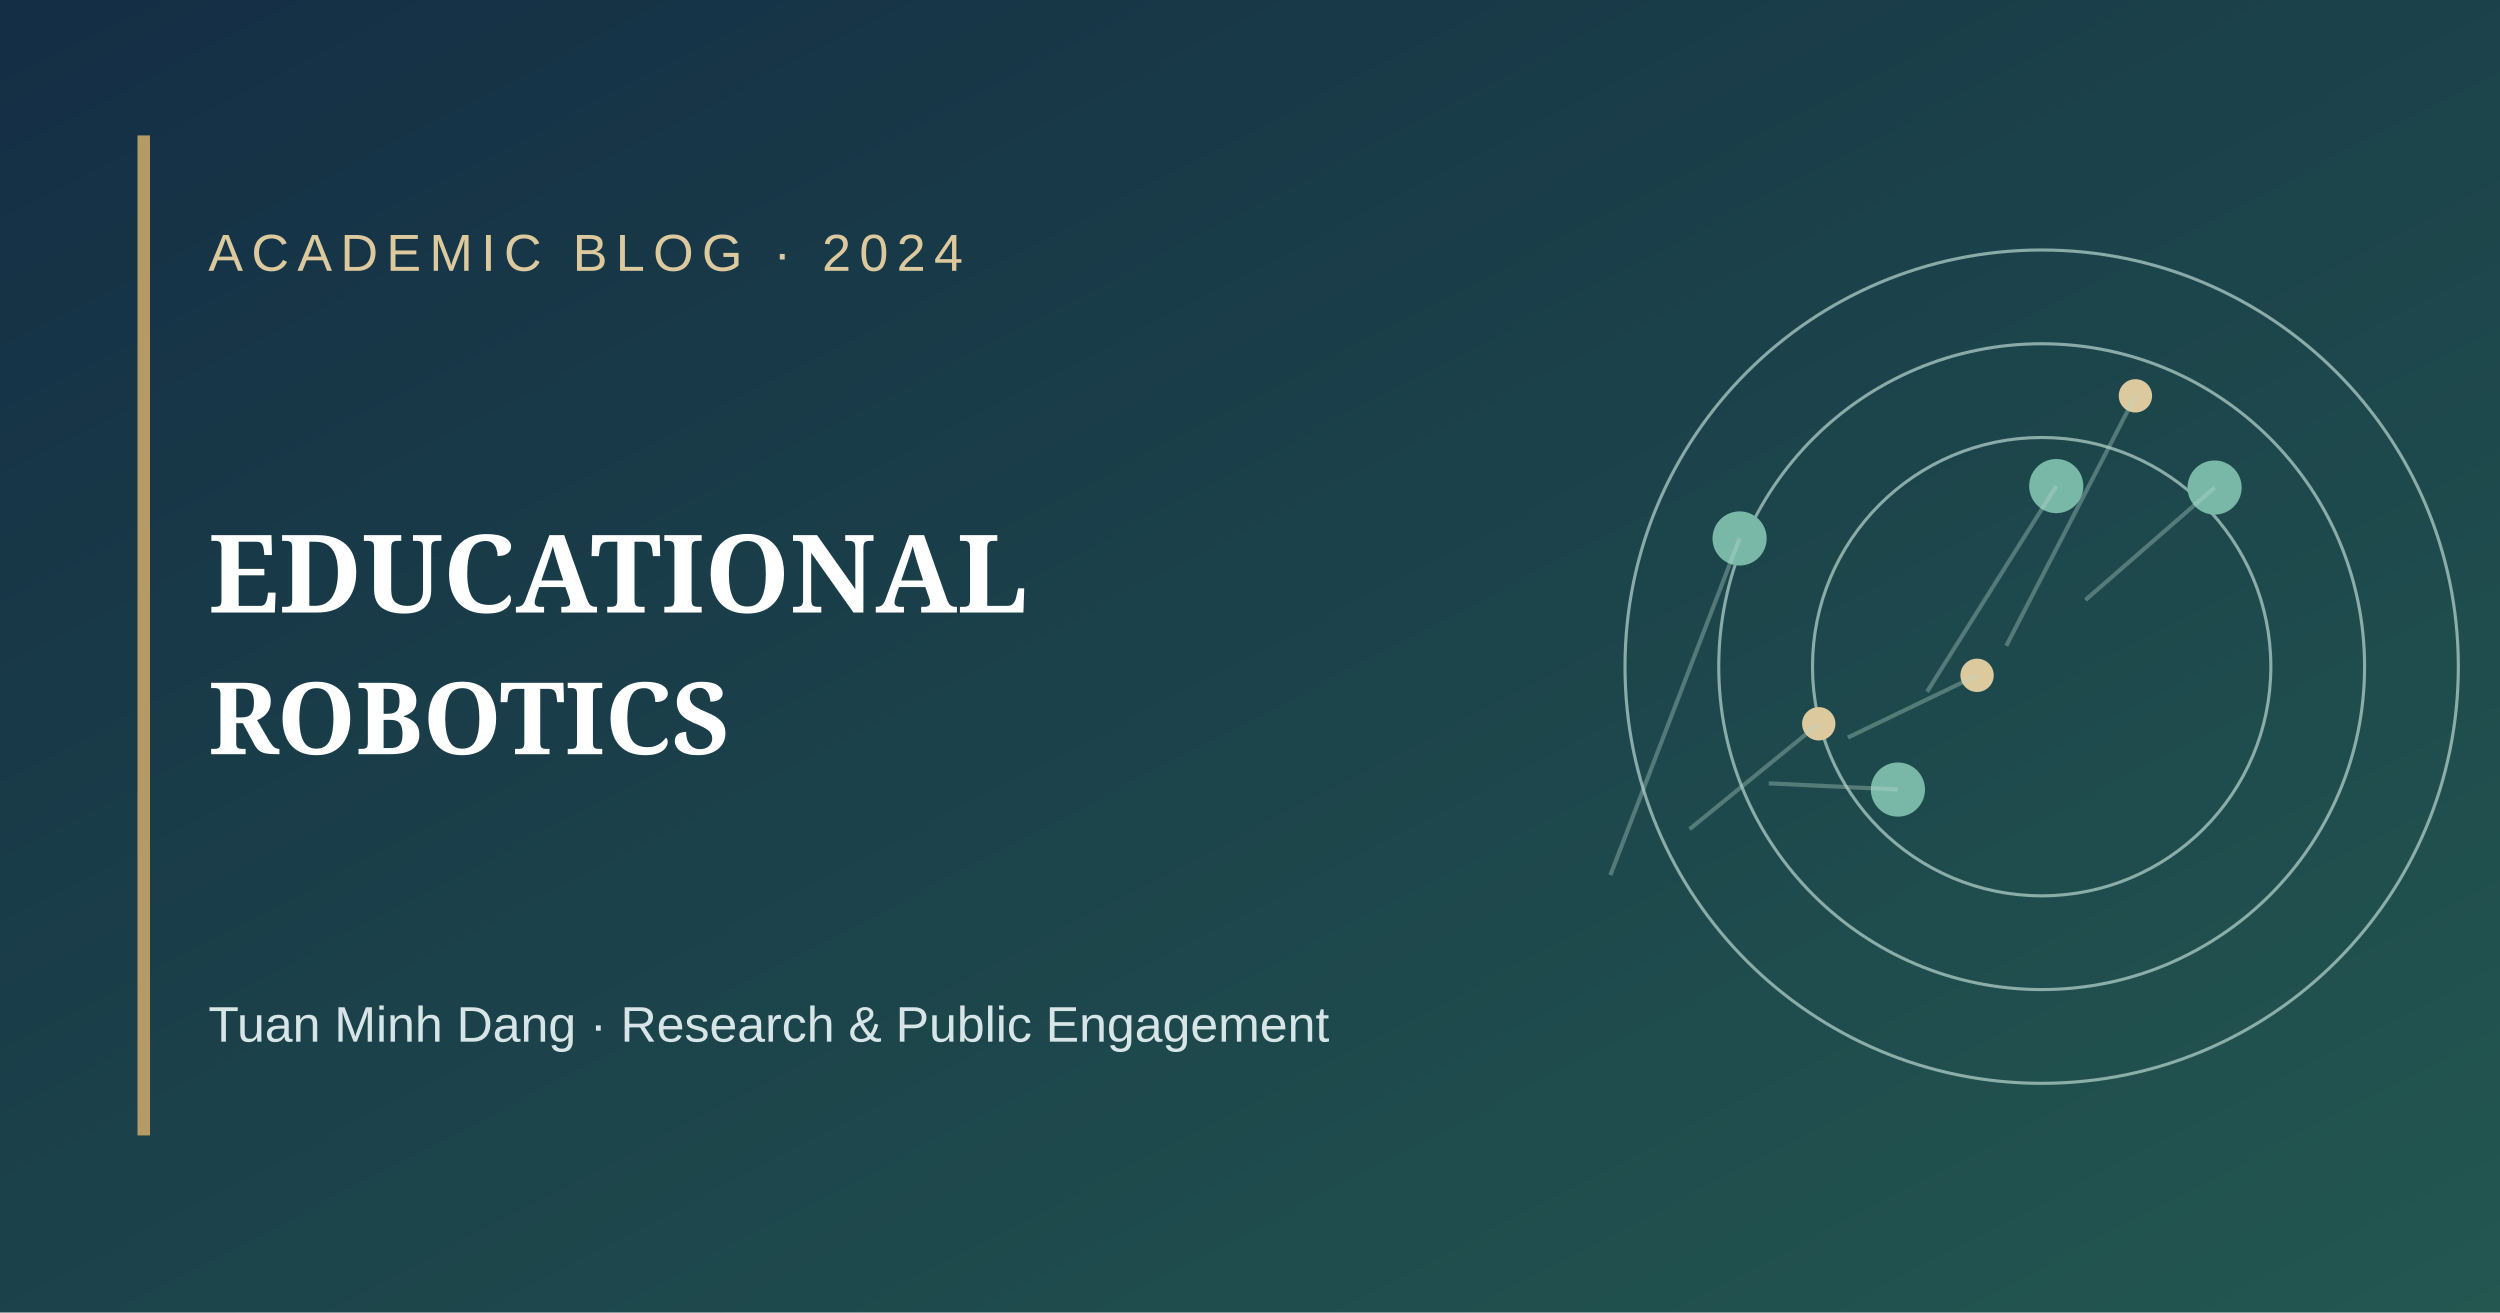
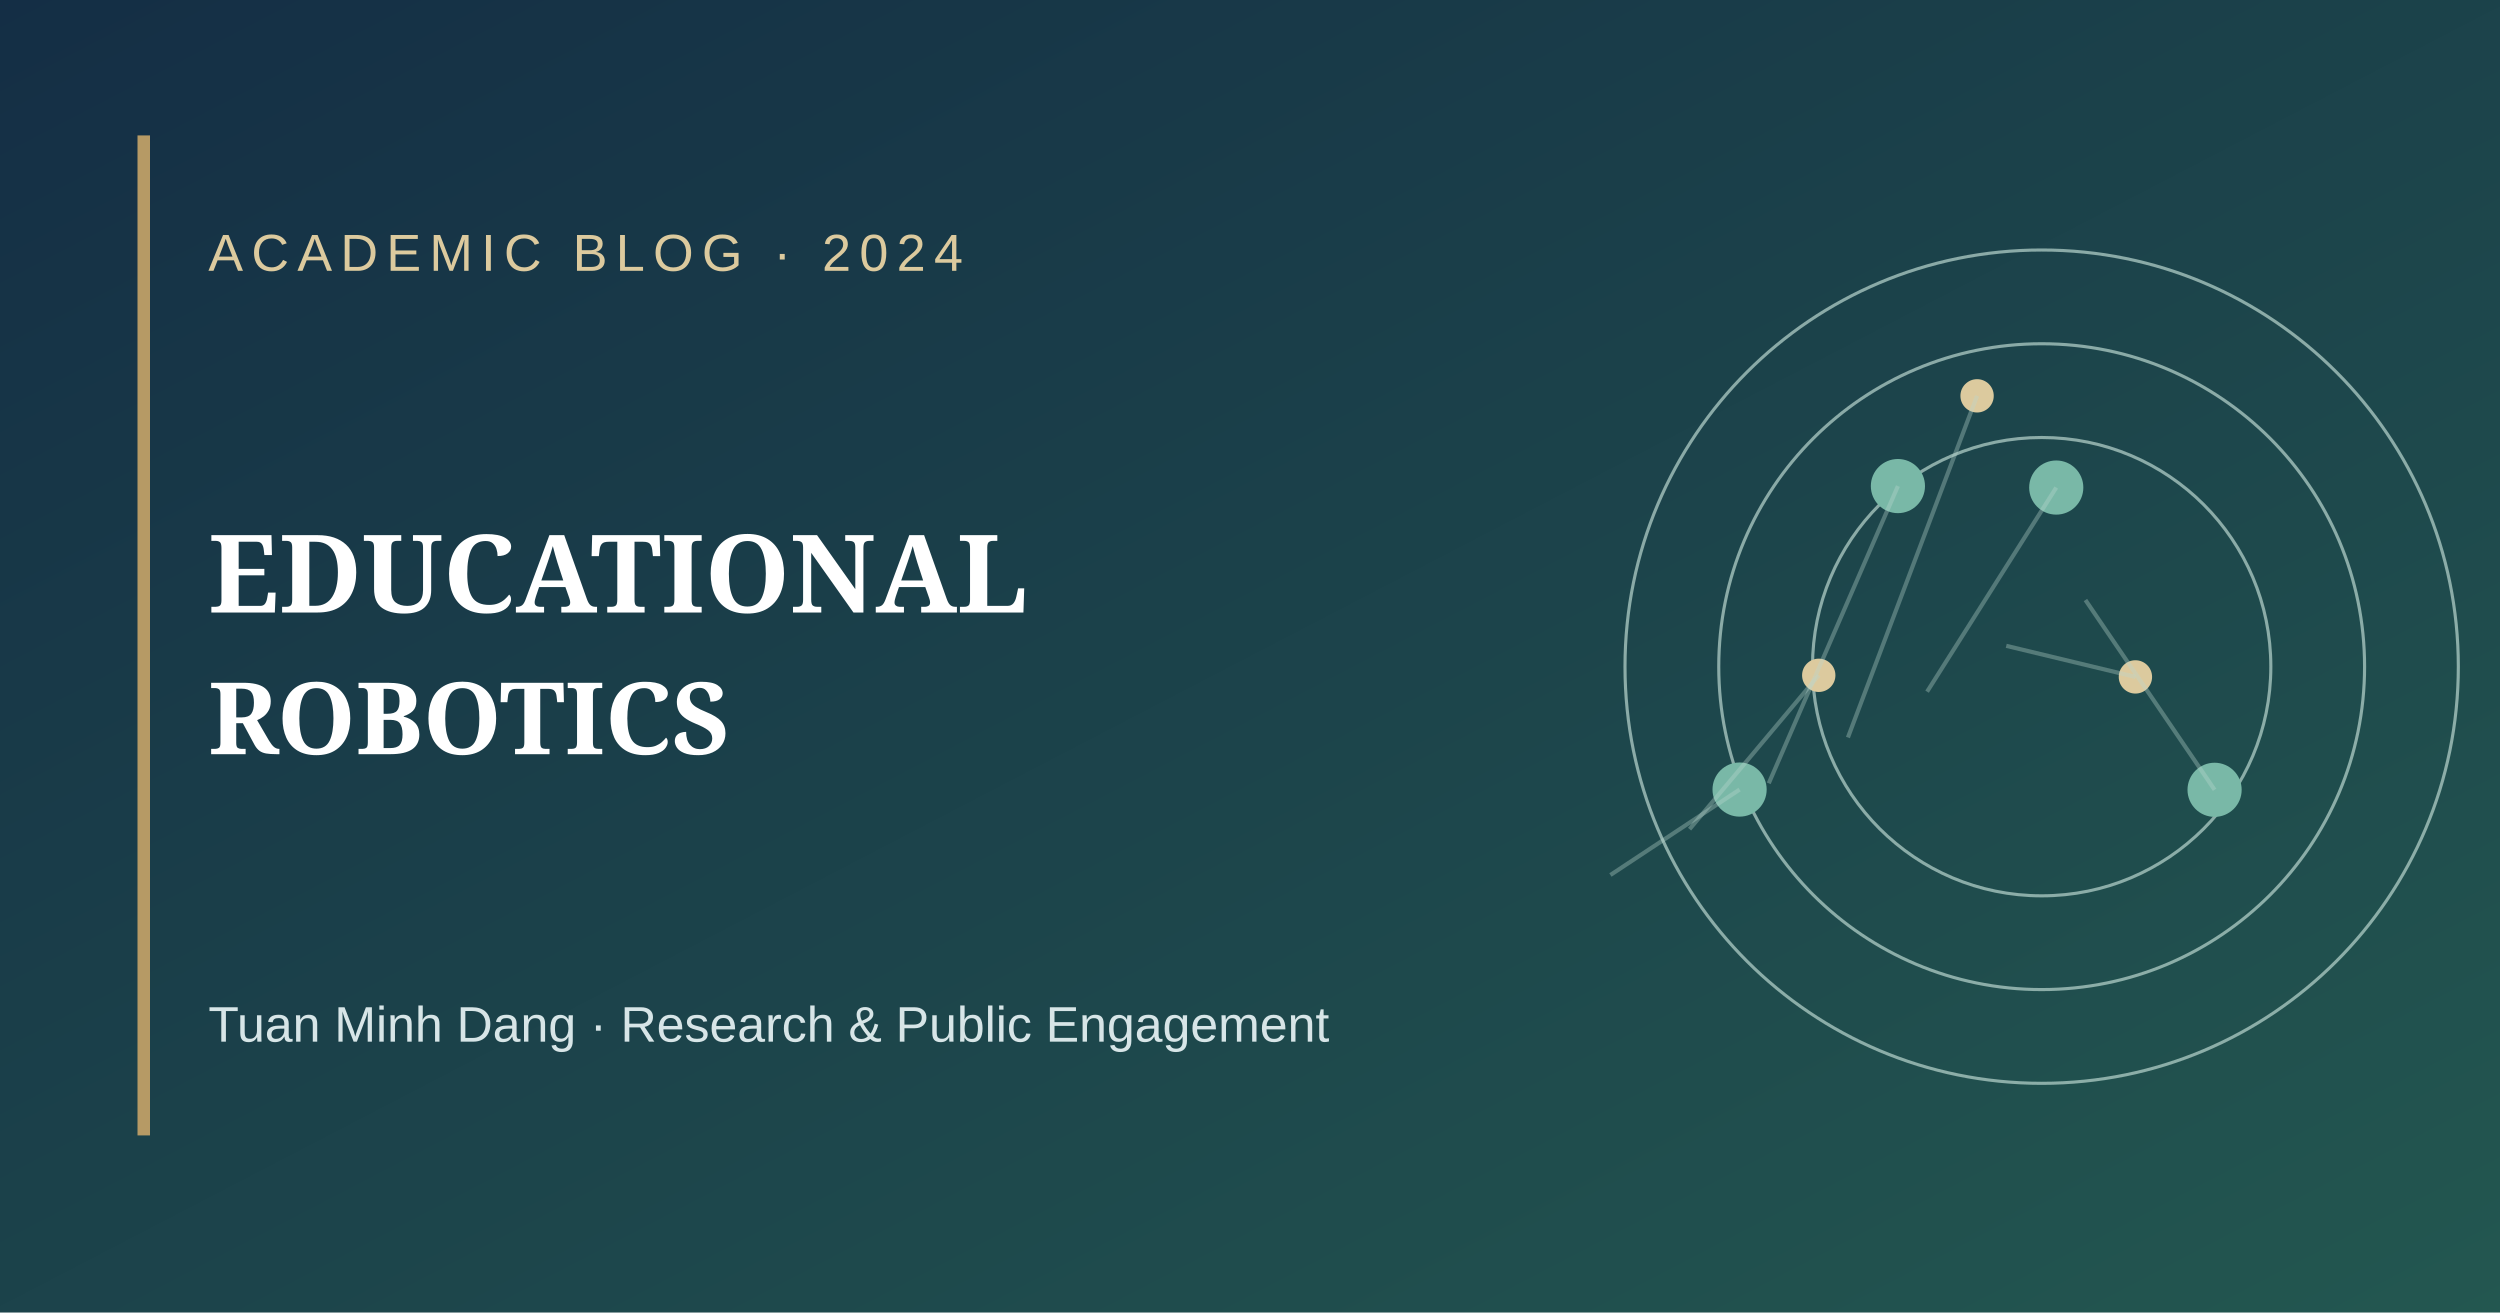
<svg xmlns="http://www.w3.org/2000/svg" width="1200" height="630" viewBox="0 0 1200 630">
  <defs>
    <linearGradient id="g" x2="1" y2="1">
      <stop stop-color="#142e45" />
      <stop offset="1" stop-color="#235750" />
    </linearGradient>
  </defs>
  <rect width="1200" height="630" fill="url(#g)" />
  <rect x="66" y="65" width="6" height="480" fill="#b69a65" />
  <g opacity=".7" fill="none" stroke="#b9d6ce" stroke-width="1.5">
    <circle cx="980" cy="320" r="155" />
    <circle cx="980" cy="320" r="200" />
    <circle cx="980" cy="320" r="110" />
  </g>
-   <circle cx="835" cy="258.456" r="13" fill="#79b8a7" />
-   <path d="M835 258.456 L773 420" stroke="#b9d6ce" stroke-opacity=".35" stroke-width="2" />
-   <circle cx="873" cy="347.414" r="8" fill="#dcca9e" />
-   <path d="M873 347.414 L811 398" stroke="#b9d6ce" stroke-opacity=".35" stroke-width="2" />
-   <circle cx="911" cy="378.989" r="13" fill="#79b8a7" />
-   <path d="M911 378.989 L849 376" stroke="#b9d6ce" stroke-opacity=".35" stroke-width="2" />
-   <circle cx="949" cy="324.151" r="8" fill="#dcca9e" />
-   <path d="M949 324.151 L887 354" stroke="#b9d6ce" stroke-opacity=".35" stroke-width="2" />
-   <circle cx="987" cy="233.318" r="13" fill="#79b8a7" />
-   <path d="M987 233.318 L925 332" stroke="#b9d6ce" stroke-opacity=".35" stroke-width="2" />
-   <circle cx="1025" cy="190.001" r="8" fill="#dcca9e" />
-   <path d="M1025 190.001 L963 310" stroke="#b9d6ce" stroke-opacity=".35" stroke-width="2" />
-   <circle cx="1063" cy="234.026" r="13" fill="#79b8a7" />
-   <path d="M1063 234.026 L1001 288" stroke="#b9d6ce" stroke-opacity=".35" stroke-width="2" />
+   <circle cx="835" cy="378.989" r="13" fill="#79b8a7" />
+   <path d="M835 378.989 L773 420" stroke="#b9d6ce" stroke-opacity=".35" stroke-width="2" />
+   <circle cx="873" cy="324.151" r="8" fill="#dcca9e" />
+   <path d="M873 324.151 L811 398" stroke="#b9d6ce" stroke-opacity=".35" stroke-width="2" />
+   <circle cx="911" cy="233.318" r="13" fill="#79b8a7" />
+   <path d="M911 233.318 L849 376" stroke="#b9d6ce" stroke-opacity=".35" stroke-width="2" />
+   <circle cx="949" cy="190.001" r="8" fill="#dcca9e" />
+   <path d="M949 190.001 L887 354" stroke="#b9d6ce" stroke-opacity=".35" stroke-width="2" />
+   <circle cx="987" cy="234.026" r="13" fill="#79b8a7" />
+   <path d="M987 234.026 L925 332" stroke="#b9d6ce" stroke-opacity=".35" stroke-width="2" />
+   <circle cx="1025" cy="324.916" r="8" fill="#dcca9e" />
+   <path d="M1025 324.916 L963 310" stroke="#b9d6ce" stroke-opacity=".35" stroke-width="2" />
+   <circle cx="1063" cy="379.108" r="13" fill="#79b8a7" />
+   <path d="M1063 379.108 L1001 288" stroke="#b9d6ce" stroke-opacity=".35" stroke-width="2" />
  <text x="100" y="130" fill="#dcca9e" font-family="Arial,sans-serif" font-size="25" letter-spacing="4">ACADEMIC BLOG · 2024</text>
  <text x="100" y="294" fill="white" font-family="Georgia,serif" font-size="52" font-weight="bold">EDUCATIONAL</text>
  <text x="100" y="362" fill="white" font-family="Georgia,serif" font-size="48" font-weight="bold">ROBOTICS</text>
  <text x="100" y="500" fill="#d7e5e7" font-family="Arial,sans-serif" font-size="24">Tuan Minh Dang · Research &amp; Public Engagement</text>
</svg>
